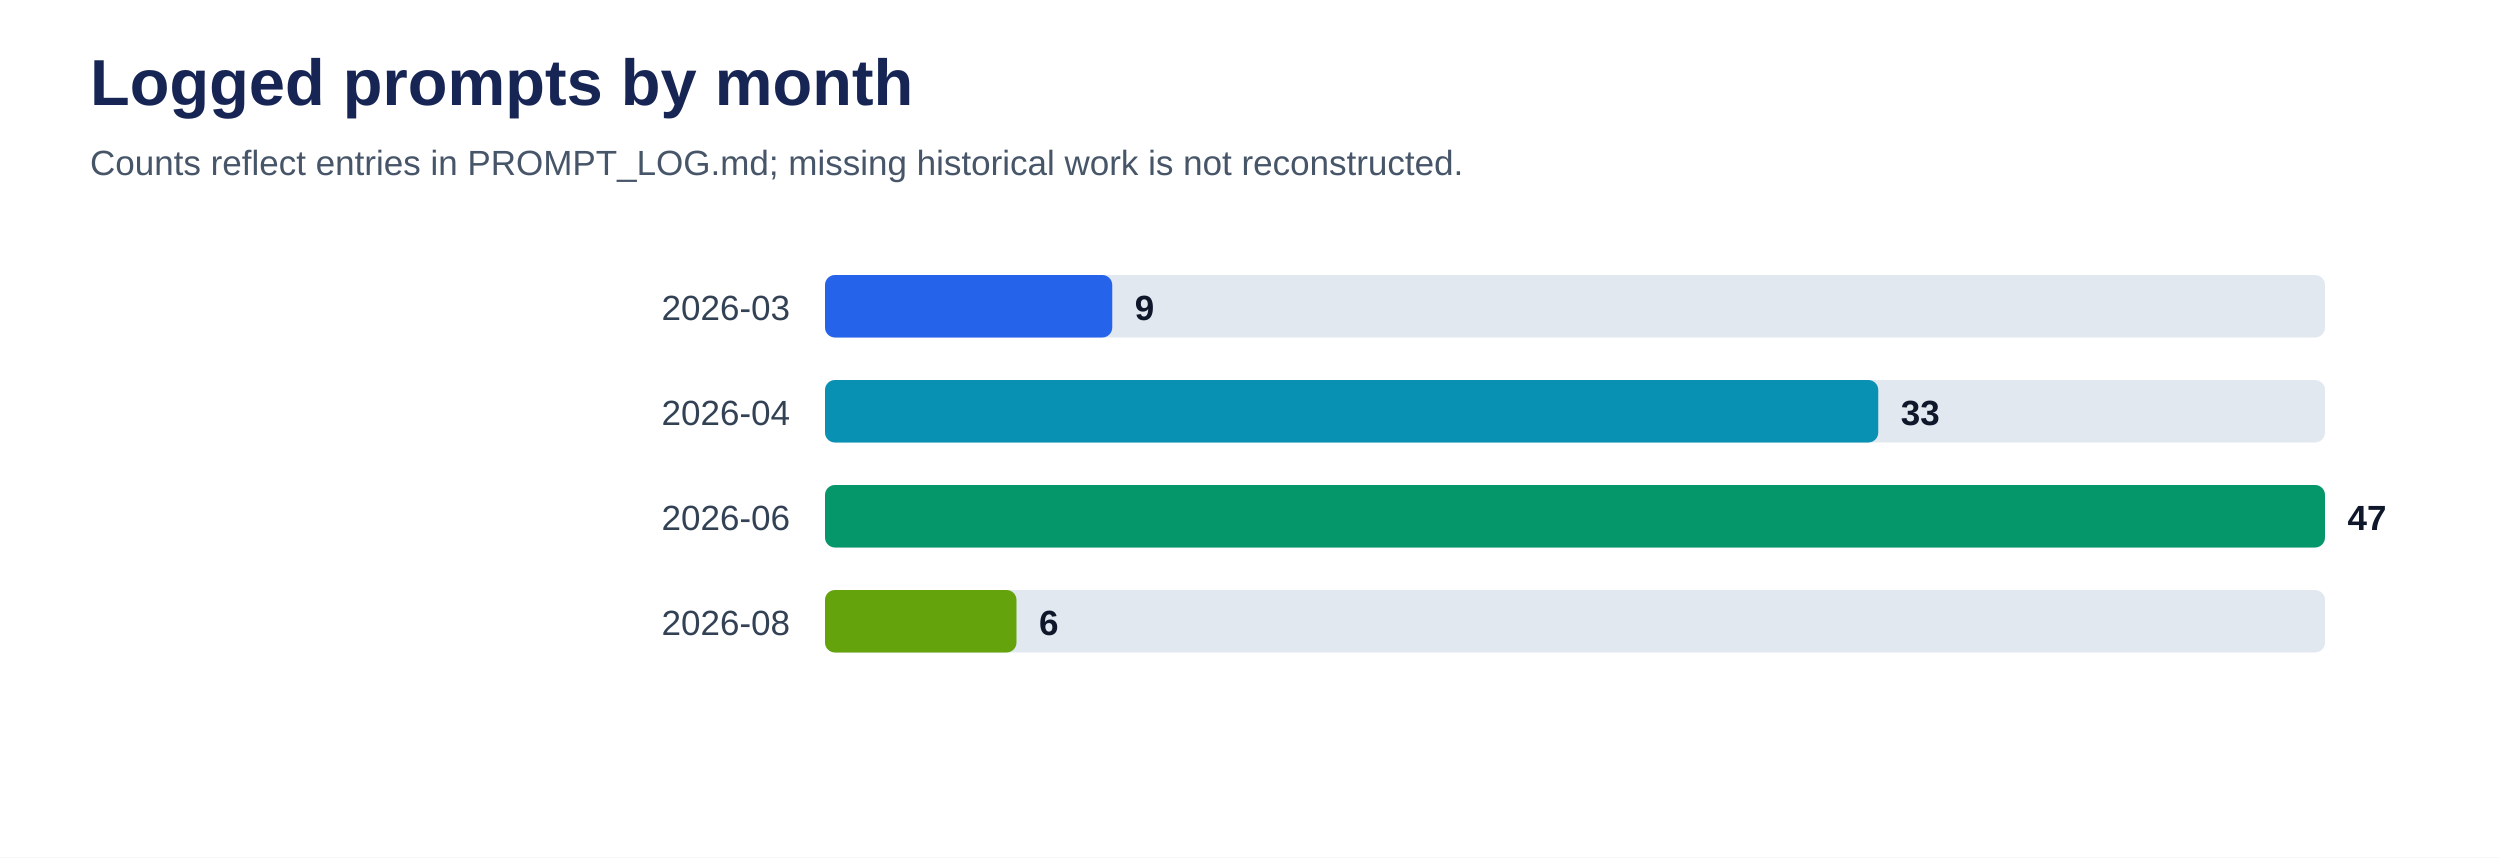
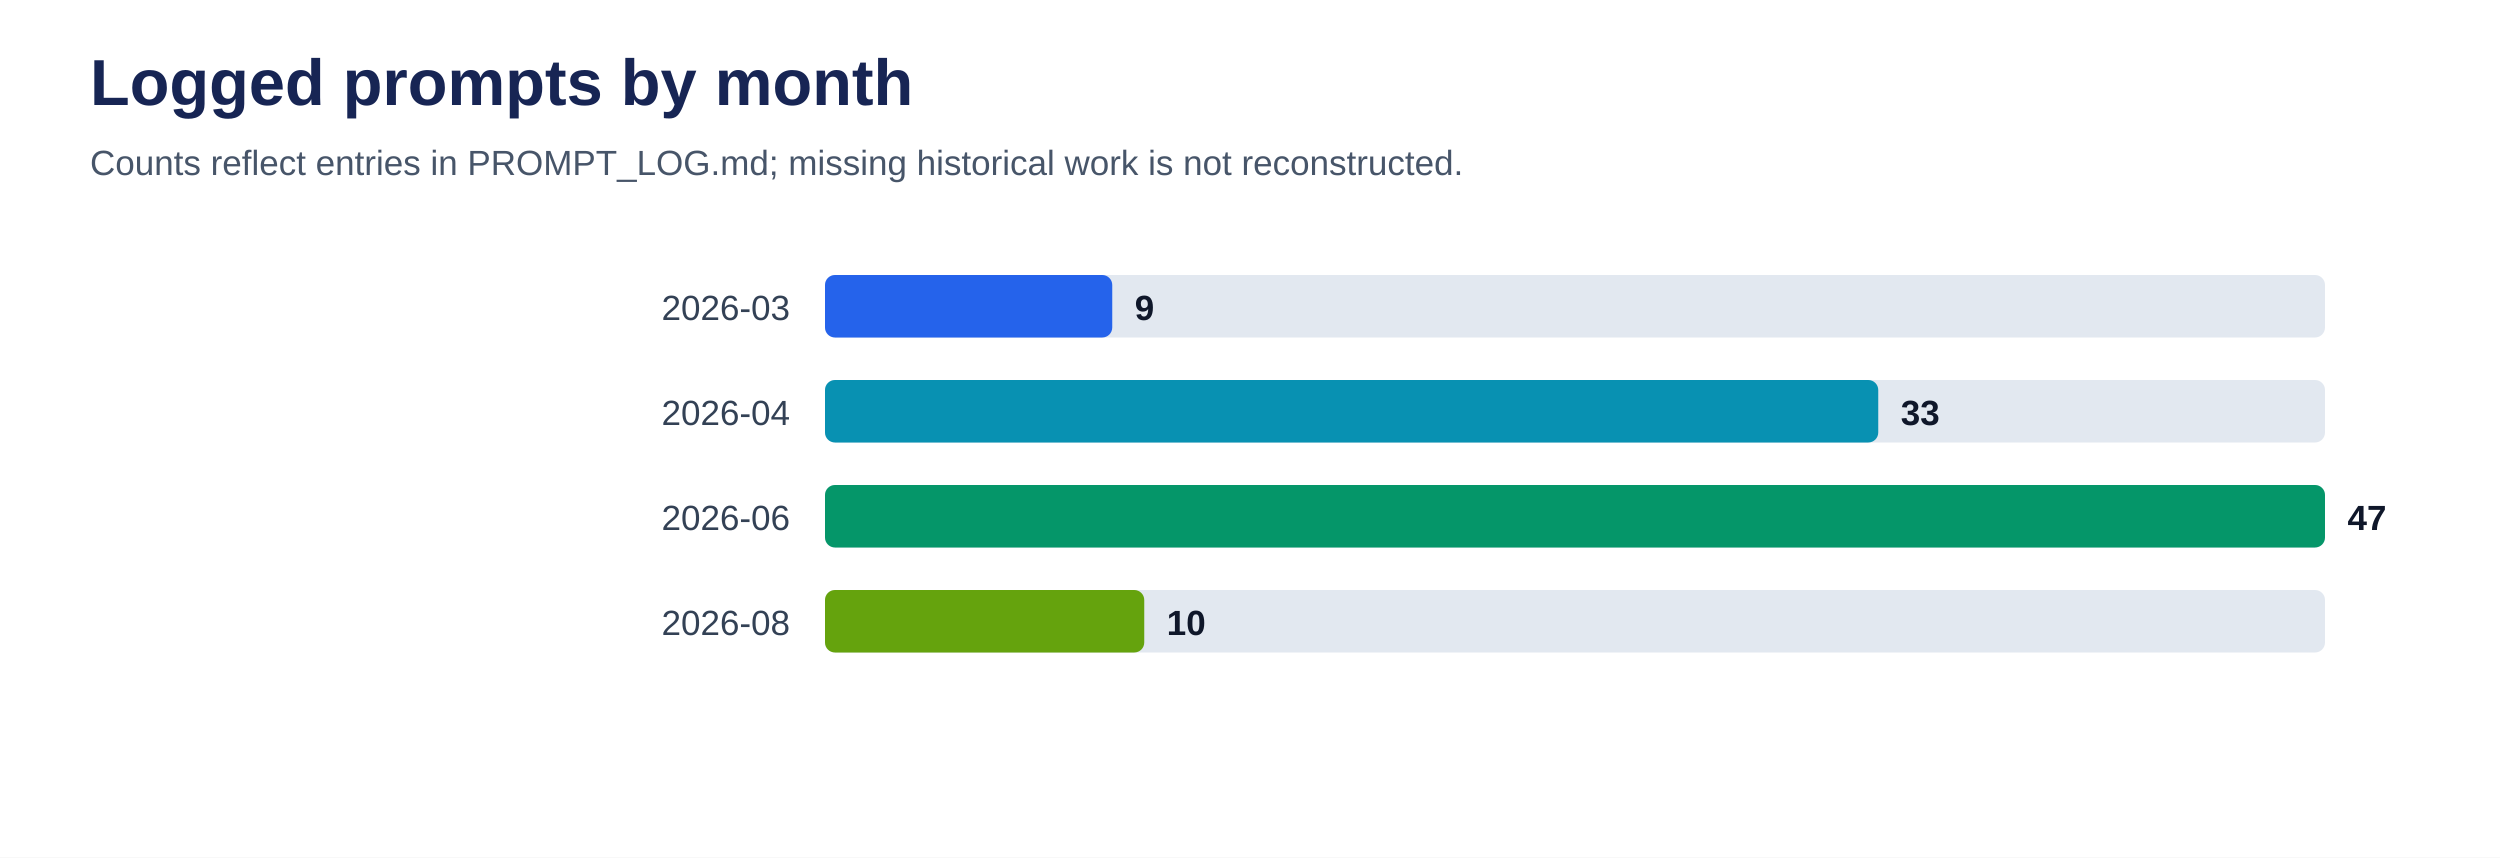
<svg xmlns="http://www.w3.org/2000/svg" viewBox="0 0 1000 343" role="img" aria-labelledby="title desc">
  <rect width="100%" height="100%" fill="#ffffff" />
  <text x="36" y="42" font-family="Arial, sans-serif" font-size="26" font-weight="700" fill="#172554">Logged prompts by month</text>
  <text x="36" y="70" font-family="Arial, sans-serif" font-size="14" fill="#475569">Counts reflect entries in PROMPT_LOG.md; missing historical work is not reconstructed.</text>
  <text x="316" y="128" text-anchor="end" font-family="Arial, sans-serif" font-size="14" fill="#334155">2026-03</text>
  <rect x="330" y="110" width="600" height="25" rx="4" fill="#e2e8f0" />
  <rect x="330" y="110" width="114.9" height="25" rx="4" fill="#2563eb" />
  <text x="453.9" y="128" font-family="Arial, sans-serif" font-size="14" font-weight="700" fill="#0f172a">9</text>
  <text x="316" y="170" text-anchor="end" font-family="Arial, sans-serif" font-size="14" fill="#334155">2026-04</text>
  <rect x="330" y="152" width="600" height="25" rx="4" fill="#e2e8f0" />
  <rect x="330" y="152" width="421.3" height="25" rx="4" fill="#0891b2" />
  <text x="760.3" y="170" font-family="Arial, sans-serif" font-size="14" font-weight="700" fill="#0f172a">33</text>
  <text x="316" y="212" text-anchor="end" font-family="Arial, sans-serif" font-size="14" fill="#334155">2026-06</text>
  <rect x="330" y="194" width="600" height="25" rx="4" fill="#e2e8f0" />
  <rect x="330" y="194" width="600.0" height="25" rx="4" fill="#059669" />
  <text x="939.0" y="212" font-family="Arial, sans-serif" font-size="14" font-weight="700" fill="#0f172a">47</text>
  <text x="316" y="254" text-anchor="end" font-family="Arial, sans-serif" font-size="14" fill="#334155">2026-08</text>
  <rect x="330" y="236" width="600" height="25" rx="4" fill="#e2e8f0" />
-   <rect x="330" y="236" width="76.6" height="25" rx="4" fill="#65a30d" />
-   <text x="415.6" y="254" font-family="Arial, sans-serif" font-size="14" font-weight="700" fill="#0f172a">6</text>
+   <rect x="330" y="236" width="127.7" height="25" rx="4" fill="#65a30d" />
+   <text x="466.7" y="254" font-family="Arial, sans-serif" font-size="14" font-weight="700" fill="#0f172a">10</text>
</svg>
